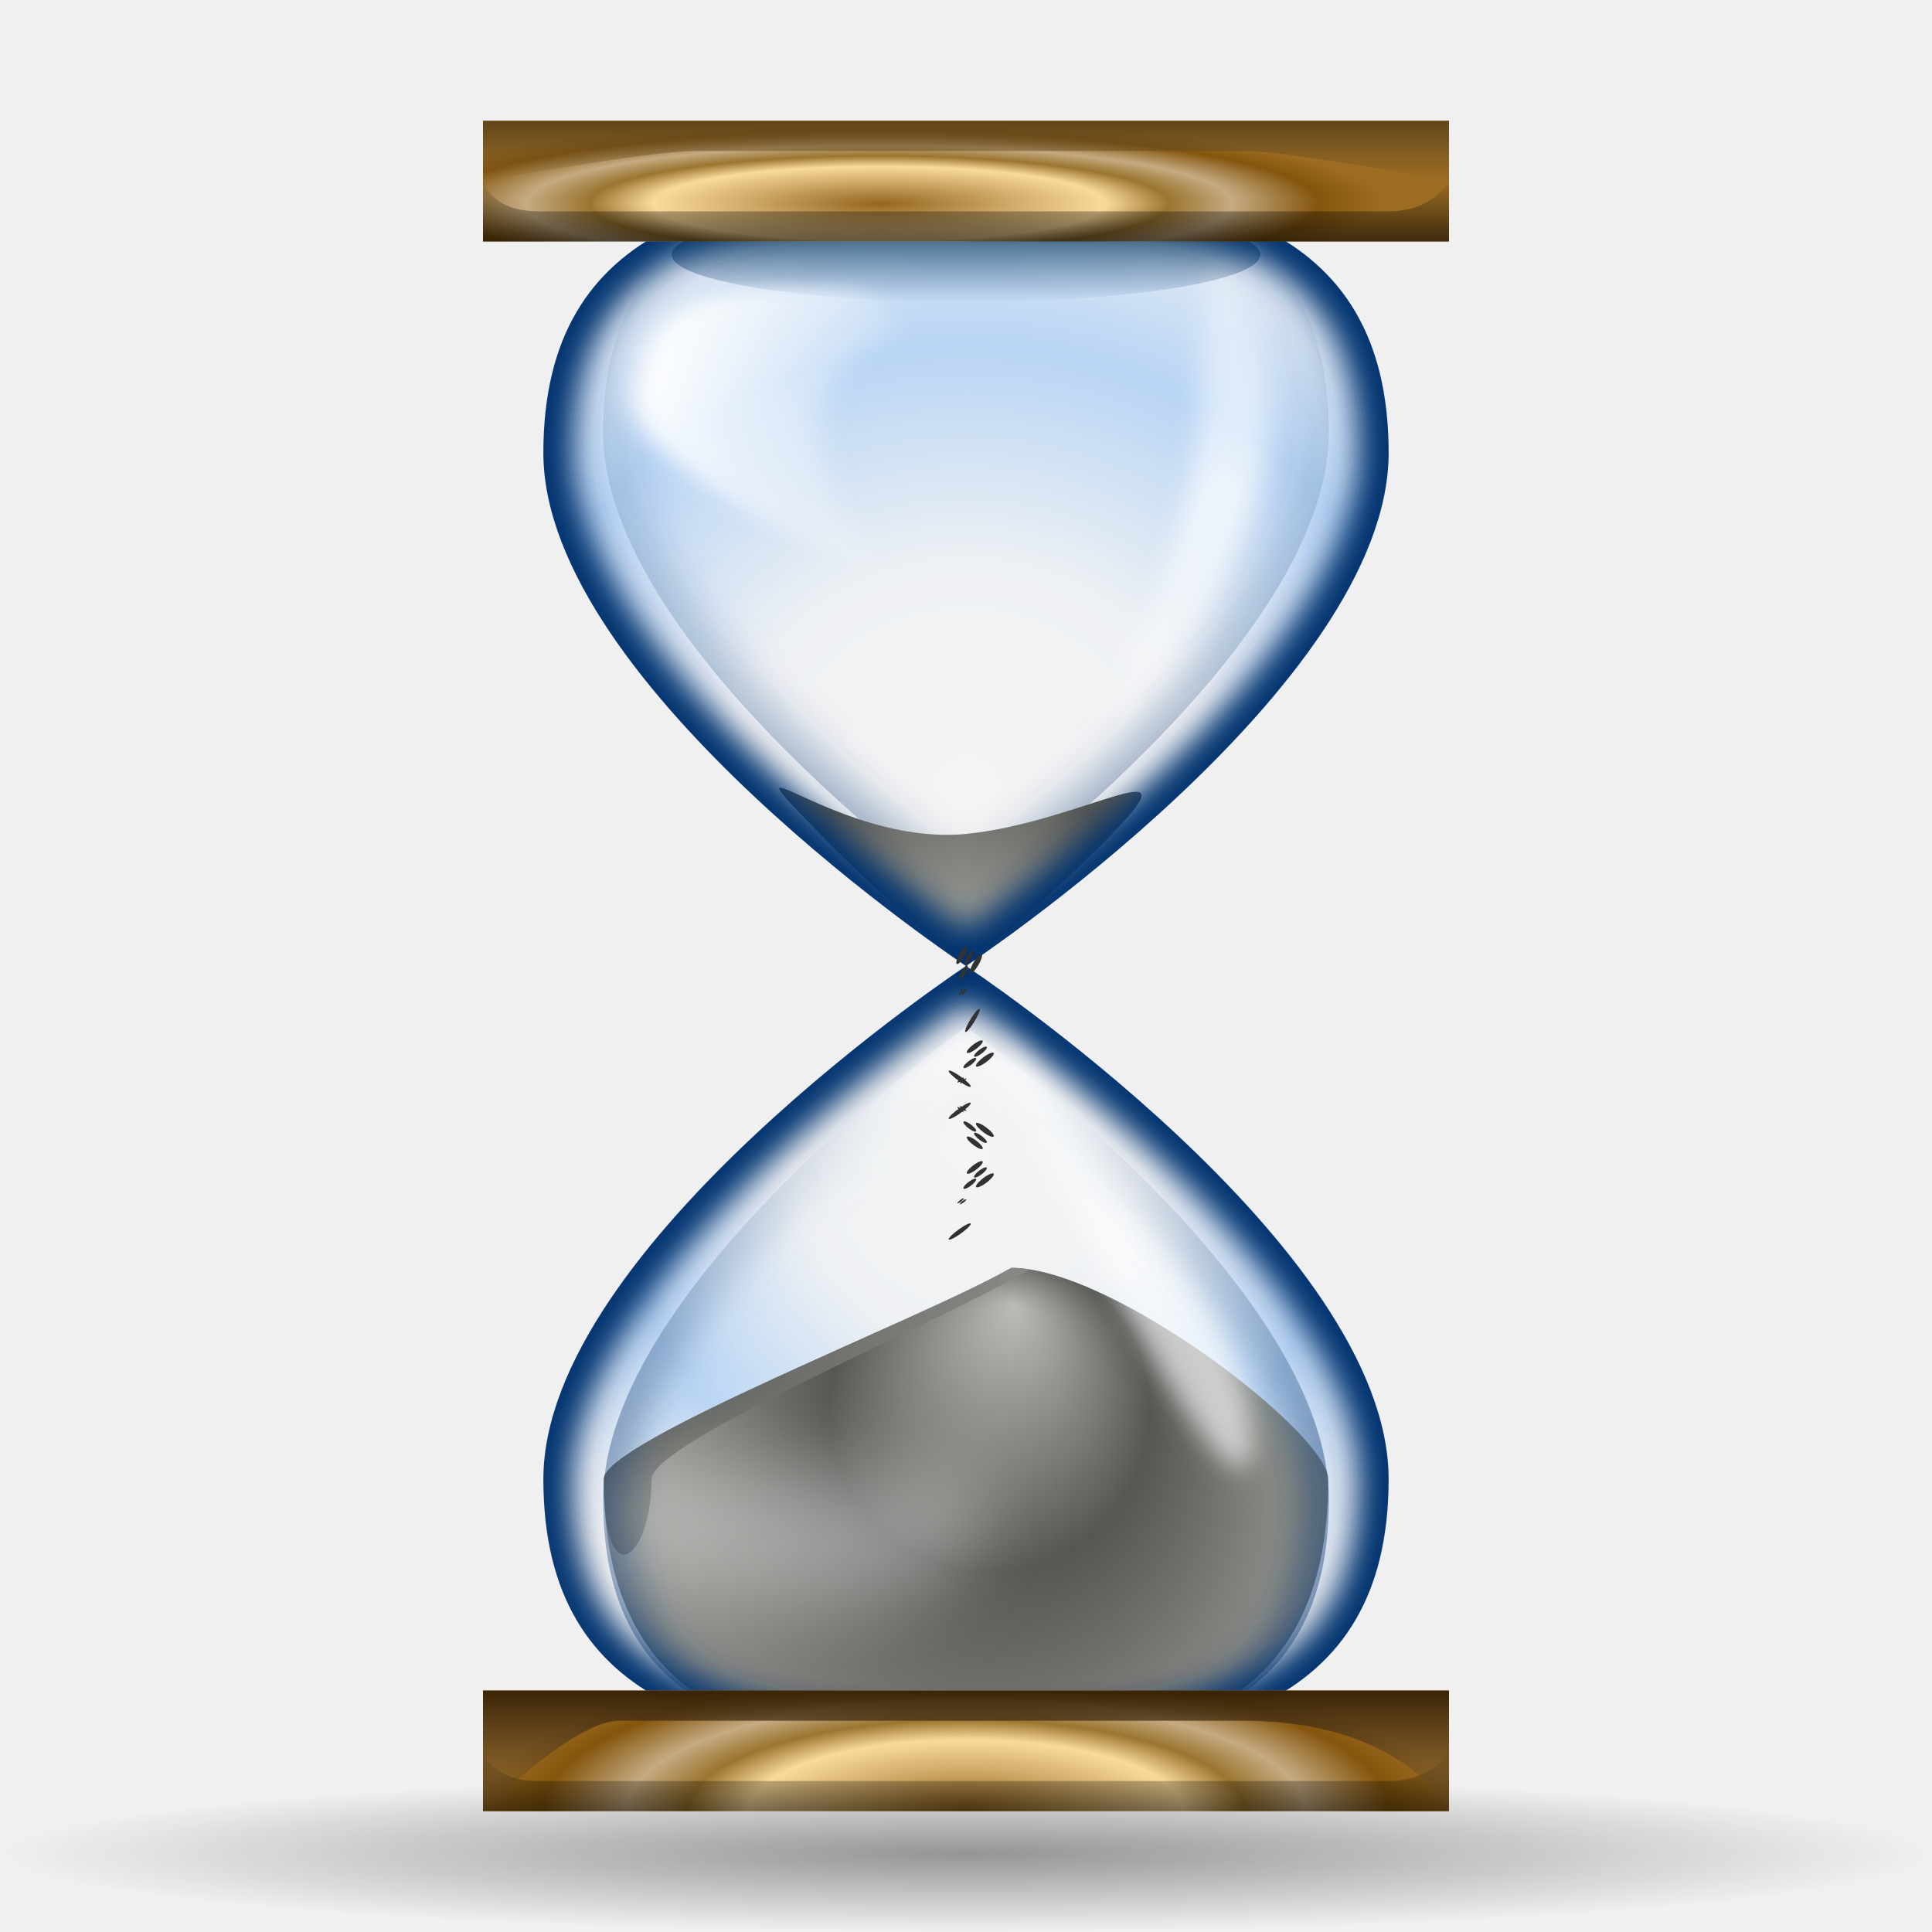
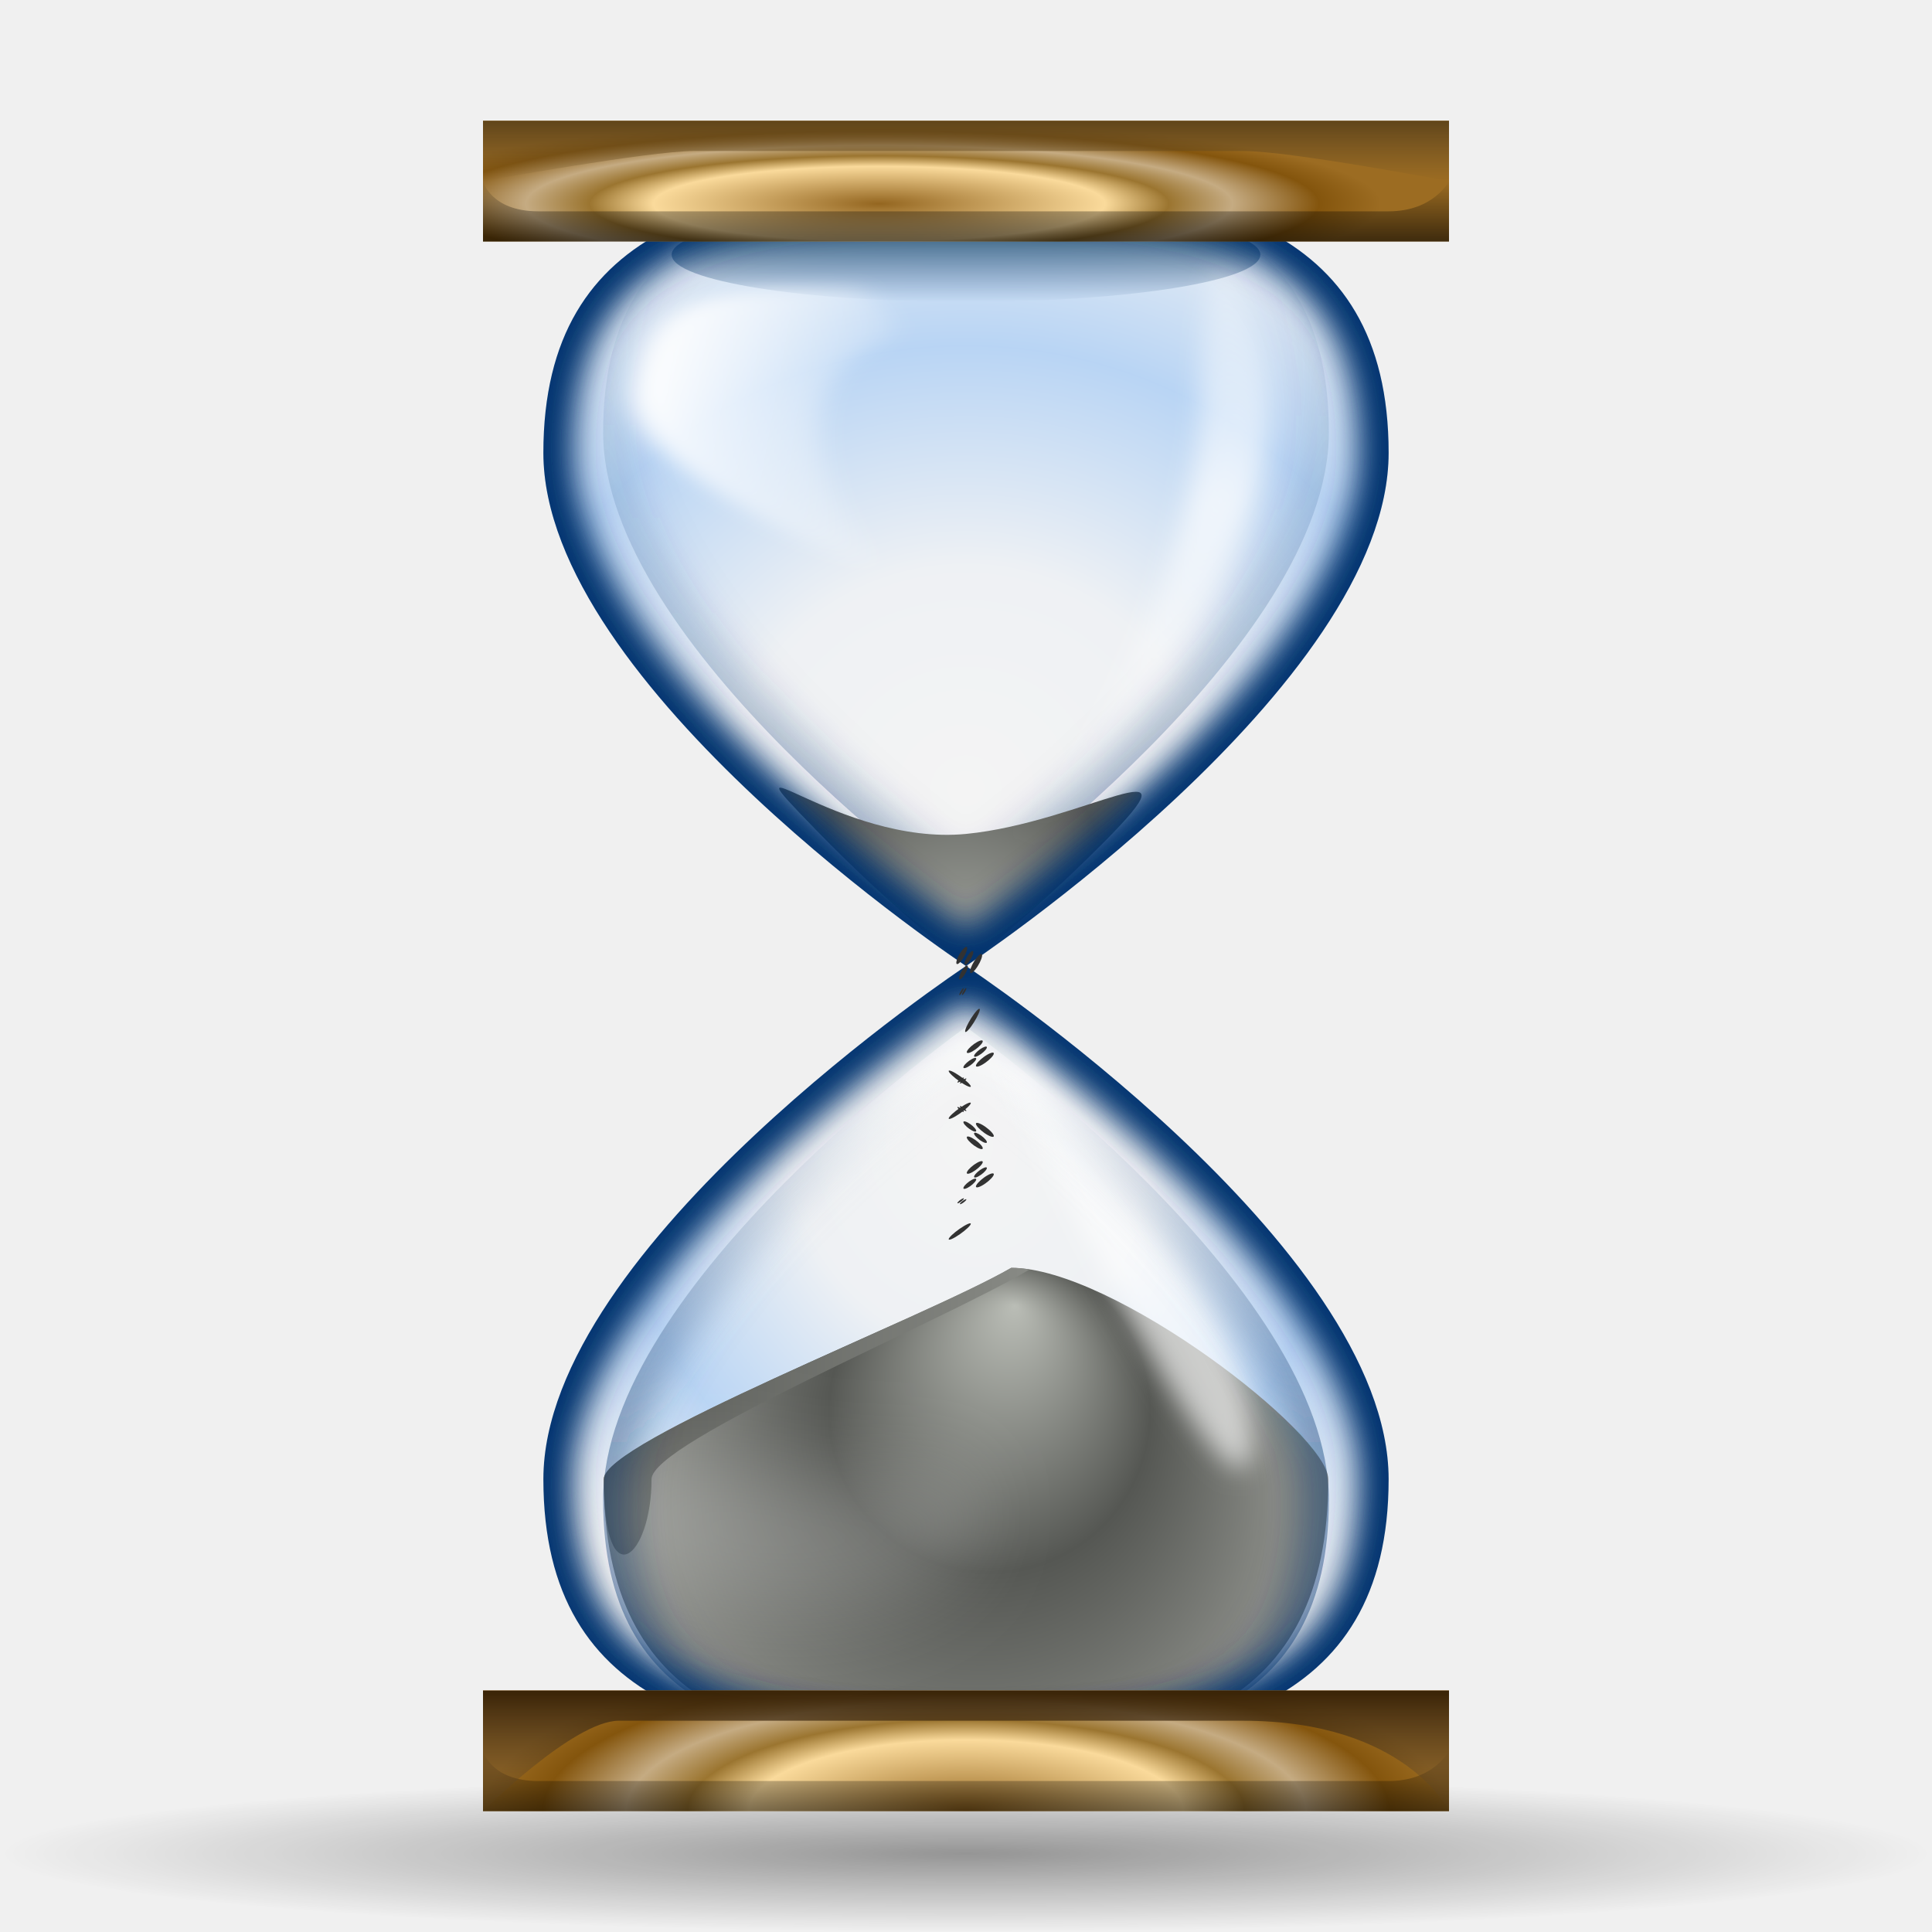
<svg xmlns="http://www.w3.org/2000/svg" xmlns:xlink="http://www.w3.org/1999/xlink" width="128" height="128" id="svg2313" version="1.0">
  <defs id="defs2315">
    <linearGradient id="linearGradient7177">
      <stop id="stop7179" offset="0" style="stop-color:#00316e;stop-opacity:1;" />
      <stop id="stop7181" offset="1" style="stop-color:#ffffff;stop-opacity:1;" />
    </linearGradient>
    <linearGradient id="linearGradient5231">
      <stop style="stop-color:#00316e;stop-opacity:1;" offset="0" id="stop5233" />
      <stop style="stop-color:#00316e;stop-opacity:0;" offset="1" id="stop5235" />
    </linearGradient>
    <linearGradient id="linearGradient3291">
      <stop style="stop-color:black;stop-opacity:1" offset="0" id="stop3293" />
      <stop style="stop-color:black;stop-opacity:0" offset="1" id="stop3295" />
    </linearGradient>
    <radialGradient xlink:href="#linearGradient3291" id="radialGradient3336" gradientUnits="userSpaceOnUse" gradientTransform="matrix(1,0,0,0.197802,0,92.82166)" cx="63.912" cy="115.709" fx="63.912" fy="115.709" r="63.912" />
    <linearGradient gradientTransform="matrix(-1,0,0,-1,157.6306,-36.92263)" y2="6" x2="32.001" y1="10" x1="32.001" gradientUnits="userSpaceOnUse" id="linearGradient26999">
      <stop id="stop27001" style="stop-color:#5d4b3b;stop-opacity:0;" offset="0" />
      <stop id="stop27003" style="stop-color:#392306;stop-opacity:1;" offset="1" />
    </linearGradient>
    <linearGradient id="linearGradient9361">
      <stop style="stop-color:#ffffff;stop-opacity:1;" offset="0" id="stop9363" />
      <stop id="stop9369" offset="0.5" style="stop-color:#ffffff;stop-opacity:0.498;" />
      <stop style="stop-color:#ffffff;stop-opacity:0;" offset="1" id="stop9365" />
    </linearGradient>
    <linearGradient id="XMLID_34_" gradientUnits="userSpaceOnUse" x1="45.139" y1="9.58" x2="45.139" y2="48" gradientTransform="translate(93.62963,-50.92263)">
      <stop offset="0" style="stop-color:#ffffff;stop-opacity:0;" id="stop154" />
      <stop offset="1" style="stop-color:#ffffff;stop-opacity:1;" id="stop156" />
    </linearGradient>
    <linearGradient id="XMLID_33_" gradientUnits="userSpaceOnUse" x1="42.334" y1="60" x2="42.334" y2="89.301" gradientTransform="translate(93.62963,-50.92263)">
      <stop offset="0" style="stop-color:#ffffff;stop-opacity:0;" id="stop147" />
      <stop id="stop24019" style="stop-color:#3a4e67;stop-opacity:0.498;" offset="0.5" />
      <stop offset="1" style="stop-color:#ffffff;stop-opacity:0;" id="stop149" />
    </linearGradient>
    <filter id="AI_Sfocatura_7">
      <feGaussianBlur stdDeviation="7" id="feGaussianBlur6" />
    </filter>
    <linearGradient id="XMLID_32_" gradientUnits="userSpaceOnUse" x1="32.001" y1="6" x2="32.001" y2="2" gradientTransform="translate(93.62963,-52.91873)">
      <stop offset="0" style="stop-color:#6c5025;stop-opacity:0;" id="stop134" />
      <stop offset="1" style="stop-color:#60451a;stop-opacity:1;" id="stop136" />
    </linearGradient>
    <linearGradient id="XMLID_31_" gradientUnits="userSpaceOnUse" x1="32.001" y1="114" x2="32.001" y2="106" gradientTransform="translate(93.62963,-52.91873)">
      <stop offset="0" style="stop-color:#FFFFFF" id="stop127" />
      <stop offset="1" style="stop-color:#75511A" id="stop129" />
    </linearGradient>
    <linearGradient id="XMLID_30_" gradientUnits="userSpaceOnUse" x1="32.001" y1="-93.999" x2="32.001" y2="-97.999" gradientTransform="matrix(-1,0,0,-1,157.6306,-36.92263)">
      <stop offset="0" style="stop-color:#FFFFFF" id="stop120" />
      <stop id="stop10350" style="stop-color:#ecf5ff;stop-opacity:1;" offset="0.337" />
      <stop id="stop10348" style="stop-color:#3795ff;stop-opacity:1;" offset="0.673" />
      <stop offset="1" style="stop-color:#ffffff;stop-opacity:1;" id="stop122" />
    </linearGradient>
    <linearGradient id="XMLID_29_" gradientUnits="userSpaceOnUse" x1="32.001" y1="10" x2="32.001" y2="6" gradientTransform="matrix(-1,0,0,-1,157.6306,-36.92263)">
      <stop offset="0" style="stop-color:#000000;stop-opacity:0;" id="stop113" />
      <stop offset="1" style="stop-color:#000000" id="stop115" />
    </linearGradient>
    <linearGradient id="XMLID_28_" gradientUnits="userSpaceOnUse" x1="4.882812e-04" y1="4" x2="64.001" y2="4" gradientTransform="translate(93.62963,-50.92263)">
      <stop offset="0" style="stop-color:#946620;stop-opacity:1;" id="stop102" />
      <stop offset="0.45" style="stop-color:#FADA9B" id="stop104" />
      <stop id="stop15238" style="stop-color:#9b7530;stop-opacity:1;" offset="0.577" />
      <stop offset="0.704" style="stop-color:#c5ab82;stop-opacity:1;" id="stop106" />
      <stop id="stop15240" style="stop-color:#84550d;stop-opacity:1;" offset="0.876" />
      <stop offset="1" style="stop-color:#9c6c22;stop-opacity:1;" id="stop108" />
    </linearGradient>
    <linearGradient id="XMLID_27_" gradientUnits="userSpaceOnUse" x1="32.501" y1="12.25" x2="32.501" y2="4.5">
      <stop offset="0" style="stop-color:#00316e;stop-opacity:0;" id="stop95" />
      <stop offset="1" style="stop-color:#003754;stop-opacity:1;" id="stop97" />
    </linearGradient>
    <linearGradient id="XMLID_26_" gradientUnits="userSpaceOnUse" x1="4.882812e-04" y1="108" x2="64.001" y2="108" gradientTransform="translate(93.62963,-50.92263)">
      <stop offset="0" style="stop-color:#75511A" id="stop84" />
      <stop offset="0.521" style="stop-color:#F5CF93" id="stop86" />
      <stop offset="0.704" style="stop-color:#B3925D" id="stop88" />
      <stop offset="1" style="stop-color:#75511A" id="stop90" />
    </linearGradient>
    <radialGradient id="XMLID_25_" cx="31.628" cy="50.093" r="9.462" fx="31.924" fy="59.55" gradientUnits="userSpaceOnUse" gradientTransform="translate(93.62963,-50.92263)">
      <stop offset="0" style="stop-color:#BABDB6" id="stop77" />
      <stop offset="1" style="stop-color:#555753" id="stop79" />
    </radialGradient>
    <linearGradient id="XMLID_24_" gradientUnits="userSpaceOnUse" x1="32.5" y1="99.75" x2="32.5" y2="107.5">
      <stop offset="0" style="stop-color:#FFFFFF" id="stop70" />
      <stop offset="1" style="stop-color:#00316E" id="stop72" />
    </linearGradient>
    <linearGradient id="XMLID_22_" gradientUnits="userSpaceOnUse" x1="4" y1="30" x2="60.001" y2="30" gradientTransform="translate(93.62963,-50.92263)">
      <stop offset="0" style="stop-color:#2C72C7" id="stop36" />
      <stop id="stop3498" style="stop-color:#ffffff;stop-opacity:1;" offset="0.25" />
      <stop offset="0.5" style="stop-color:#FFFFFF" id="stop38" />
      <stop id="stop3500" style="stop-color:#ffffff;stop-opacity:1;" offset="0.75" />
      <stop offset="1" style="stop-color:#2C72C7" id="stop40" />
    </linearGradient>
    <linearGradient id="XMLID_21_" gradientUnits="userSpaceOnUse" x1="8.001" y1="85.496" x2="36.209" y2="85.496" gradientTransform="translate(93.62963,-50.92263)">
      <stop offset="0" style="stop-color:#555753" id="stop29" />
      <stop offset="1" style="stop-color:#888A85" id="stop31" />
    </linearGradient>
    <radialGradient id="XMLID_20_" cx="32.001" cy="92" r="20.396" fx="35.251" fy="78.5" gradientUnits="userSpaceOnUse" gradientTransform="translate(93.62963,-50.92263)">
      <stop offset="0" style="stop-color:#BABDB6" id="stop20" />
      <stop offset="0.521" style="stop-color:#555753" id="stop22" />
      <stop offset="1" style="stop-color:#888A85" id="stop24" />
    </radialGradient>
    <linearGradient id="XMLID_19_" gradientUnits="userSpaceOnUse" x1="4" y1="82" x2="60.001" y2="82" gradientTransform="translate(93.62963,-50.92263)">
      <stop offset="0" style="stop-color:#2C72C7" id="stop9" />
      <stop offset="0.5" style="stop-color:#FFFFFF" id="stop11" />
      <stop offset="1" style="stop-color:#2C72C7" id="stop13" />
    </linearGradient>
    <linearGradient xlink:href="#XMLID_34_" id="linearGradient2448" gradientUnits="userSpaceOnUse" gradientTransform="matrix(0.8498948,0,0,1,37.30382,8)" x1="54.943" y1="48" x2="54.943" y2="25.22" spreadMethod="reflect" />
    <linearGradient xlink:href="#XMLID_32_" id="linearGradient2457" gradientUnits="userSpaceOnUse" gradientTransform="translate(32,6.003899)" x1="32.001" y1="6" x2="32.001" y2="2" />
    <linearGradient xlink:href="#linearGradient26999" id="linearGradient2460" gradientUnits="userSpaceOnUse" gradientTransform="matrix(1,0,0,0.9995005,32,6.05684)" x1="32" y1="114" x2="32" y2="106" />
    <linearGradient xlink:href="#XMLID_29_" id="linearGradient2463" gradientUnits="userSpaceOnUse" gradientTransform="matrix(-1,0,0,-0.9995005,96.001,22.04495)" x1="32.001" y1="-93.999" x2="32.001" y2="-97.999" />
    <linearGradient xlink:href="#XMLID_29_" id="linearGradient2466" gradientUnits="userSpaceOnUse" gradientTransform="matrix(-1,0,0,-1,96.001,22)" x1="32.001" y1="10" x2="32.001" y2="6" />
    <radialGradient xlink:href="#XMLID_25_" id="radialGradient2476" gradientUnits="userSpaceOnUse" gradientTransform="translate(32,8)" cx="31.628" cy="50.093" fx="31.924" fy="59.55" r="9.462" />
    <linearGradient xlink:href="#XMLID_21_" id="linearGradient2484" gradientUnits="userSpaceOnUse" gradientTransform="matrix(0.9999821,0,0,1,32.00007,8)" x1="8.001" y1="85.496" x2="36.209" y2="85.496" />
    <radialGradient xlink:href="#XMLID_20_" id="radialGradient2487" gradientUnits="userSpaceOnUse" gradientTransform="translate(32,7.996)" cx="32.001" cy="92" fx="35.251" fy="78.5" r="20.396" />
    <linearGradient xlink:href="#XMLID_27_" id="linearGradient2493" gradientUnits="userSpaceOnUse" x1="32.501" y1="12.25" x2="32.501" y2="4.5" />
    <linearGradient xlink:href="#XMLID_29_" id="linearGradient2495" gradientUnits="userSpaceOnUse" x1="32.5" y1="99.75" x2="32.5" y2="107.5" />
    <clipPath clipPathUnits="userSpaceOnUse" id="clipPath3494">
      <path style="fill:#000000;fill-opacity:1;stroke:none;stroke-width:2;stroke-miterlimit:4;stroke-dasharray:none;stroke-opacity:1" id="path3496" d="M 88,30.001 C 88,14.536 77.255,12 64,12 C 50.745,12 40,14.536 40,30.001 C 40,45.465 64,64 64,64 C 64,64 88,45.465 88,30.001 z " />
    </clipPath>
    <clipPath clipPathUnits="userSpaceOnUse" id="clipPath5468">
      <path d="M 92,30.001 C 92,14.536 79.464,12 64,12 C 48.536,12 36,14.536 36,30.001 C 36,45.465 64,64 64,64 C 64,64 92,45.465 92,30.001 z " id="path5470" style="opacity:1;fill:#000000;fill-opacity:1;stroke:none;stroke-width:2;stroke-miterlimit:4;stroke-dasharray:none;stroke-opacity:1" />
    </clipPath>
    <filter id="filter8380">
      <feGaussianBlur stdDeviation="0.7" id="feGaussianBlur8382" />
    </filter>
    <linearGradient xlink:href="#linearGradient9361" id="linearGradient9367" x1="11" y1="24.001" x2="25" y2="24.001" gradientUnits="userSpaceOnUse" />
    <radialGradient xlink:href="#XMLID_30_" id="radialGradient10346" cx="64" cy="53.346" fx="64" fy="53.346" r="28" gradientTransform="matrix(0,-1.557397,1.651882,0,-24.12156,151.9234)" gradientUnits="userSpaceOnUse" />
    <filter id="filter10374">
      <feGaussianBlur stdDeviation="1.5" id="feGaussianBlur10376" />
    </filter>
    <radialGradient xlink:href="#XMLID_30_" id="radialGradient11352" gradientUnits="userSpaceOnUse" gradientTransform="matrix(0.393884,1.395812,1.202332,-0.3392857,-25.34833,4.517612)" cx="64" cy="53.346" fx="64" fy="53.346" r="28" />
    <radialGradient xlink:href="#XMLID_28_" id="radialGradient13298" cx="58.25" cy="24" fx="58.25" fy="24" r="32" gradientTransform="matrix(1.03913,0,0,0.1720525,-2.279313,9.370741)" gradientUnits="userSpaceOnUse" />
    <radialGradient xlink:href="#XMLID_28_" id="radialGradient19121" cx="64" cy="148.014" fx="64" fy="148.014" r="32" gradientTransform="matrix(1,0,0,0.3280626,0,71.44015)" gradientUnits="userSpaceOnUse" />
    <filter x="-0.173" width="1.346" y="-0.559" height="2.118" id="filter22074">
      <feGaussianBlur stdDeviation="2.882" id="feGaussianBlur22076" />
    </filter>
    <linearGradient xlink:href="#linearGradient9361" id="linearGradient22079" gradientUnits="userSpaceOnUse" x1="11" y1="24.001" x2="25" y2="24.001" />
    <filter id="filter6189">
      <feGaussianBlur stdDeviation="0.826" id="feGaussianBlur6191" />
    </filter>
    <filter id="filter8155">
      <feGaussianBlur stdDeviation="0.816" id="feGaussianBlur8157" />
    </filter>
    <filter id="filter3285">
      <feGaussianBlur stdDeviation="0.999" id="feGaussianBlur3287" />
    </filter>
    <filter id="filter4258">
      <feGaussianBlur stdDeviation="0.999" id="feGaussianBlur4260" />
    </filter>
    <linearGradient xlink:href="#linearGradient7177" id="linearGradient5237" x1="66.126" y1="33.455" x2="66.126" y2="60.971" gradientUnits="userSpaceOnUse" />
    <linearGradient xlink:href="#linearGradient5231" id="linearGradient8158" x1="64" y1="66.571" x2="63.236" y2="11.994" gradientUnits="userSpaceOnUse" />
    <linearGradient xlink:href="#XMLID_34_" id="linearGradient3297" gradientUnits="userSpaceOnUse" x1="32.501" y1="12.25" x2="32.501" y2="7.139" />
  </defs>
  <g id="layer1">
    <path style="opacity:0.381;fill:url(#radialGradient3336);fill-opacity:1;fill-rule:nonzero;stroke:none;stroke-width:0;stroke-linecap:round;stroke-linejoin:round;stroke-miterlimit:4;stroke-dasharray:none;stroke-dashoffset:4;stroke-opacity:1" id="path1563" d="M 127.824 115.709 A 63.912 12.642 0 1 1  0,115.709 A 63.912 12.642 0 1 1  127.824 115.709 z" transform="matrix(1.001374,0,0,0.410379,-2.3931686e-5,75.32738)" />
    <path style="opacity:0.3;fill:url(#radialGradient11352);fill-opacity:1" id="path11350" d="M 92,97.999 C 92,113.464 79.464,116 64,116 C 48.536,116 36,113.464 36,97.999 C 36,82.535 64,64 64,64 C 64,64 92,82.535 92,97.999 z " />
    <path d="M 92,30.001 C 92,14.536 79.464,12 64,12 C 48.536,12 36,14.536 36,30.001 C 36,45.465 64,64 64,64 C 64,64 92,45.465 92,30.001 z " id="path42" style="opacity:0.3;fill:url(#radialGradient10346);fill-opacity:1" />
    <path d="M 40,97.995 C 40,113.46 50.746,115.996 64.001,115.996 C 77.256,115.996 88.001,113.46 88.001,97.995 C 88,94.996 73.75,83.996 67,83.996 C 61.114,87.371 40,95.496 40,97.995 z " id="path26" style="fill:url(#radialGradient2487)" />
    <path d="M 43.167,97.999 C 43.167,95.525 62.486,87.54 68.208,84.105 C 67.785,84.039 67.378,84 66.999,84 C 61.114,87.375 40,95.5 40,97.999 C 40,106 43.167,103.167 43.167,97.999 z " id="path33" style="fill:url(#linearGradient2484)" />
    <path d="M 88,30.001 C 88,14.536 77.255,12 64,12 C 50.745,12 40,14.536 40,30.001 C 40,45.465 64,64 64,64 C 64,64 88,45.465 88,30.001 z " id="path67" style="opacity:0.6;fill:none;stroke:url(#linearGradient8158);stroke-width:2;stroke-miterlimit:4;stroke-dasharray:none;stroke-opacity:1;filter:url(#filter10374)" clip-path="url(#clipPath3494)" transform="matrix(1.001704,0,0,0.921568,-0.1090754,0.9804175)" />
    <ellipse cx="32.5" cy="103.625" rx="18.5" ry="3.875" id="ellipse74" style="fill:url(#linearGradient2495);fill-opacity:1;opacity:0.8" transform="matrix(1,0,0,1.483355,32,-43.96464)" />
    <path d="M 73.095,55.842 C 79.887,49.021 71.75,54.5 64,55.25 C 55.536,56.069 47.443,48.177 54.039,54.962 C 59.288,60.361 64,64 64,64 C 64,64 68.206,60.752 73.095,55.842 z " id="path81" style="fill:url(#radialGradient2476)" />
    <path clip-path="url(#clipPath5468)" d="M 92,30.001 C 92,14.536 79.464,12 64,12 C 48.536,12 36,14.536 36,30.001 C 36,45.465 64,64 64,64 C 64,64 92,45.465 92,30.001 z " id="path12325" style="opacity:1;fill:none;stroke:#00316e;stroke-width:4;stroke-miterlimit:4;stroke-dasharray:none;stroke-opacity:1;filter:url(#filter4258);fill-rule:evenodd" transform="matrix(1,0,0,-1,0,128)" />
    <ellipse cx="32.5" cy="8.375" rx="18" ry="3.875" id="ellipse99" style="fill:url(#linearGradient2493)" transform="matrix(1.083333,0,0,0.8064516,28.79167,10.12097)" />
    <path d="M 65.666,68 C 65.666,68 82.999,85.999 82.999,95.333 C 82.999,104.667 69.666,78.334 65.666,68 z " id="path151" style="fill:#ffffff;opacity:0.633;fill-opacity:1;filter:url(#filter8155)" />
    <path d="M 67.334,56 C 67.334,56 87.448,38 83.482,23.333 C 79.516,8.666 79.516,26.666 79.516,26.666 C 79.516,26.666 79.799,40 67.334,56 z " id="path158" style="fill:url(#linearGradient2448);fill-opacity:1.0;opacity:0.7;filter:url(#filter6189)" />
    <path style="opacity:1;fill:none;stroke:#00316e;stroke-width:4;stroke-miterlimit:4;stroke-dasharray:none;stroke-opacity:1;filter:url(#filter3285);fill-rule:evenodd" id="path4475" d="M 92,30.001 C 92,14.536 79.464,12 64,12 C 48.536,12 36,14.536 36,30.001 C 36,45.465 64,64 64,64 C 64,64 92,45.465 92,30.001 z " clip-path="url(#clipPath5468)" />
    <rect x="32" width="64" height="8" id="rect110" style="fill:url(#radialGradient13298);fill-opacity:1.0" y="8" />
    <path style="opacity:0.6;fill:url(#linearGradient2466)" d="M 96,12 C 96,12 95,14 92,14 C 89,14 38.833,14 35.667,14 C 32.501,14 32,12 32,12 L 32,16 L 96,16 L 96,12 z " id="path117" />
    <path d="M 32,12.004 C 32,12.004 43,10.004 46,10.004 C 49,10.004 79.167,10.004 82.333,10.004 C 85.5,10.004 96,12.004 96,12.004 L 96,8.004 L 32,8.004 L 32,12.004 z " id="path138" style="fill:url(#linearGradient2457)" />
    <path clip-path="url(#clipPath3494)" style="opacity:0.8;fill:none;stroke:url(#linearGradient5237);stroke-width:2;stroke-miterlimit:4;stroke-dasharray:none;stroke-opacity:1;filter:url(#filter10374)" id="path12327" d="M 88,30.001 C 88,14.536 77.255,12 64,12 C 50.745,12 40,14.536 40,30.001 C 40,45.465 64,64 64,64 C 64,64 88,45.465 88,30.001 z " transform="matrix(1.001704,0,0,-0.921568,-0.1090754,127.0196)" />
    <rect x="32" y="112" width="64" height="7.996" id="rect92" style="fill:url(#radialGradient19121);fill-opacity:1.0" />
    <path d="M 96,115.998 C 96,115.998 95,117.997 92,117.997 C 89,117.997 38.833,117.997 35.667,117.997 C 32.501,117.997 32,115.998 32,115.998 L 32,119.996 L 96,119.996 L 96,115.998 z " id="path124" style="opacity:0.5;fill:url(#linearGradient2463)" />
    <path d="M 32,120 C 32,120 38,114.003 41,114.003 C 44,114.003 71.5,114.003 82.333,114.003 C 93.166,114.003 96,120 96,120 L 96,112.004 L 32,112.004 L 32,120 z " id="path131" style="opacity:1;fill:url(#linearGradient2460);fill-opacity:1.0" />
-     <path d="M 39.667,100.001 C 39.667,103.683 47.129,106.667 56.334,106.667 C 65.538,106.667 73,103.683 73,100.001 C 73,96.318 65.5,98.422 56.204,97.025 C 46.907,95.629 39.667,96.318 39.667,100.001 z " id="path144" style="fill:#ffffff;fill-opacity:1;filter:url(#filter22074);opacity:0.4" transform="matrix(0.7750005,0,0,1,8.925041,0)" />
+     <path d="M 39.667,100.001 C 39.667,103.683 47.129,106.667 56.334,106.667 C 65.538,106.667 73,103.683 73,100.001 C 73,96.318 65.5,98.422 56.204,97.025 C 46.907,95.629 39.667,96.318 39.667,100.001 z " id="path144" style="fill:#ffffff;fill-opacity:1;filter:url(#filter22074);opacity:0.2" transform="matrix(0.7750005,0,0,1,8.925041,0)" />
    <g id="g25004" transform="matrix(0.5493589,-0.3696488,0.139565,0.2074165,-3.497779,96.29197)" style="fill:#323232">
      <path transform="matrix(-0.3772757,0.5409319,-0.8645903,-0.2074596,163.5352,61.86907)" d="M 23.5 54.5 A 1.25 1 0 1 1  21,54.5 A 1.25 1 0 1 1  23.5 54.5 z" id="path24021" style="opacity:1;fill:#323232;fill-opacity:1;fill-rule:evenodd;stroke:none;stroke-width:2;stroke-linecap:round;stroke-linejoin:round;stroke-miterlimit:4;stroke-dasharray:none;stroke-opacity:1" />
      <path style="opacity:1;fill:#323232;fill-opacity:1;fill-rule:evenodd;stroke:none;stroke-width:2;stroke-linecap:round;stroke-linejoin:round;stroke-miterlimit:4;stroke-dasharray:none;stroke-opacity:1" id="path24992" d="M 23.5 54.5 A 1.25 1 0 1 1  21,54.5 A 1.25 1 0 1 1  23.5 54.5 z" transform="matrix(-0.3027291,0.4536475,-0.6937543,-0.1739842,152.7606,63.92728)" />
      <path transform="matrix(-0.3027291,0.4536475,-0.6937543,-0.1739842,151.2427,64.84047)" d="M 23.5 54.5 A 1.25 1 0 1 1  21,54.5 A 1.25 1 0 1 1  23.5 54.5 z" id="path24994" style="opacity:1;fill:#323232;fill-opacity:1;fill-rule:evenodd;stroke:none;stroke-width:2;stroke-linecap:round;stroke-linejoin:round;stroke-miterlimit:4;stroke-dasharray:none;stroke-opacity:1" />
      <path style="opacity:1;fill:#323232;fill-opacity:1;fill-rule:evenodd;stroke:none;stroke-width:2;stroke-linecap:round;stroke-linejoin:round;stroke-miterlimit:4;stroke-dasharray:none;stroke-opacity:1" id="path24996" d="M 23.5 54.5 A 1.25 1 0 1 1  21,54.5 A 1.25 1 0 1 1  23.5 54.5 z" transform="matrix(-0.4220038,0.5758456,-0.9670921,-0.2208498,170.2336,66.15969)" />
      <path style="opacity:1;fill:#323232;fill-opacity:1;fill-rule:evenodd;stroke:none;stroke-width:2;stroke-linecap:round;stroke-linejoin:round;stroke-miterlimit:4;stroke-dasharray:none;stroke-opacity:1" id="path24998" d="M 23.5 54.5 A 1.25 1 0 1 1  21,54.5 A 1.25 1 0 1 1  23.5 54.5 z" transform="matrix(-0.1536358,0.1830663,-0.3520821,-7.0210075e-2,127.5916,67.59094)" />
      <path transform="matrix(-0.1536358,0.1830663,-0.3520821,-7.0210075e-2,127.7473,68.16169)" d="M 23.5 54.5 A 1.25 1 0 1 1  21,54.5 A 1.25 1 0 1 1  23.5 54.5 z" id="path25000" style="opacity:1;fill:#323232;fill-opacity:1;fill-rule:evenodd;stroke:none;stroke-width:2;stroke-linecap:round;stroke-linejoin:round;stroke-miterlimit:4;stroke-dasharray:none;stroke-opacity:1" />
      <path style="opacity:1;fill:#323232;fill-opacity:1;fill-rule:evenodd;stroke:none;stroke-width:2;stroke-linecap:round;stroke-linejoin:round;stroke-miterlimit:4;stroke-dasharray:none;stroke-opacity:1" id="path25002" d="M 23.5 54.5 A 1.25 1 0 1 1  21,54.5 A 1.25 1 0 1 1  23.5 54.5 z" transform="matrix(-0.5196344,0.4704015,-1.190828,-0.1804096,179.6576,73.82862)" />
    </g>
    <g style="fill:#323232" transform="matrix(0.3656143,-0.5520522,0.2084334,0.1380417,11.17805,114.2938)" id="g25013">
      <path style="opacity:1;fill:#323232;fill-opacity:1;fill-rule:evenodd;stroke:none;stroke-width:2;stroke-linecap:round;stroke-linejoin:round;stroke-miterlimit:4;stroke-dasharray:none;stroke-opacity:1" id="path25015" d="M 23.5 54.5 A 1.25 1 0 1 1  21,54.5 A 1.25 1 0 1 1  23.5 54.5 z" transform="matrix(-0.3772757,0.5409319,-0.8645903,-0.2074596,163.5352,61.86907)" />
      <path transform="matrix(-0.3027291,0.4536475,-0.6937543,-0.1739842,152.7606,63.92728)" d="M 23.5 54.5 A 1.25 1 0 1 1  21,54.5 A 1.25 1 0 1 1  23.5 54.5 z" id="path25017" style="opacity:1;fill:#323232;fill-opacity:1;fill-rule:evenodd;stroke:none;stroke-width:2;stroke-linecap:round;stroke-linejoin:round;stroke-miterlimit:4;stroke-dasharray:none;stroke-opacity:1" />
      <path style="opacity:1;fill:#323232;fill-opacity:1;fill-rule:evenodd;stroke:none;stroke-width:2;stroke-linecap:round;stroke-linejoin:round;stroke-miterlimit:4;stroke-dasharray:none;stroke-opacity:1" id="path25019" d="M 23.5 54.5 A 1.25 1 0 1 1  21,54.5 A 1.25 1 0 1 1  23.5 54.5 z" transform="matrix(-0.3027291,0.4536475,-0.6937543,-0.1739842,151.2427,64.84047)" />
      <path transform="matrix(-0.4220038,0.5758456,-0.9670921,-0.2208498,170.2336,66.15969)" d="M 23.5 54.5 A 1.25 1 0 1 1  21,54.5 A 1.25 1 0 1 1  23.5 54.5 z" id="path25021" style="opacity:1;fill:#323232;fill-opacity:1;fill-rule:evenodd;stroke:none;stroke-width:2;stroke-linecap:round;stroke-linejoin:round;stroke-miterlimit:4;stroke-dasharray:none;stroke-opacity:1" />
      <path transform="matrix(-0.1536358,0.1830663,-0.3520821,-7.0210075e-2,127.5916,67.59094)" d="M 23.5 54.5 A 1.25 1 0 1 1  21,54.5 A 1.25 1 0 1 1  23.5 54.5 z" id="path25023" style="opacity:1;fill:#323232;fill-opacity:1;fill-rule:evenodd;stroke:none;stroke-width:2;stroke-linecap:round;stroke-linejoin:round;stroke-miterlimit:4;stroke-dasharray:none;stroke-opacity:1" />
      <path style="opacity:1;fill:#323232;fill-opacity:1;fill-rule:evenodd;stroke:none;stroke-width:2;stroke-linecap:round;stroke-linejoin:round;stroke-miterlimit:4;stroke-dasharray:none;stroke-opacity:1" id="path25025" d="M 23.5 54.5 A 1.25 1 0 1 1  21,54.5 A 1.25 1 0 1 1  23.5 54.5 z" transform="matrix(-0.1536358,0.1830663,-0.3520821,-7.0210075e-2,127.7473,68.16169)" />
      <path transform="matrix(-0.5196344,0.4704015,-1.190828,-0.1804096,179.6576,73.82862)" d="M 23.5 54.5 A 1.25 1 0 1 1  21,54.5 A 1.25 1 0 1 1  23.5 54.5 z" id="path25027" style="opacity:1;fill:#323232;fill-opacity:1;fill-rule:evenodd;stroke:none;stroke-width:2;stroke-linecap:round;stroke-linejoin:round;stroke-miterlimit:4;stroke-dasharray:none;stroke-opacity:1" />
    </g>
    <g style="fill:#323232" transform="matrix(0.5493589,0.3696488,0.139565,-0.2074165,-3.497779,48.76756)" id="g25029">
      <path style="opacity:1;fill:#323232;fill-opacity:1;fill-rule:evenodd;stroke:none;stroke-width:2;stroke-linecap:round;stroke-linejoin:round;stroke-miterlimit:4;stroke-dasharray:none;stroke-opacity:1" id="path25031" d="M 23.5 54.5 A 1.25 1 0 1 1  21,54.5 A 1.25 1 0 1 1  23.5 54.5 z" transform="matrix(-0.3772757,0.5409319,-0.8645903,-0.2074596,163.5352,61.86907)" />
      <path transform="matrix(-0.3027291,0.4536475,-0.6937543,-0.1739842,152.7606,63.92728)" d="M 23.5 54.5 A 1.25 1 0 1 1  21,54.5 A 1.25 1 0 1 1  23.5 54.5 z" id="path25033" style="opacity:1;fill:#323232;fill-opacity:1;fill-rule:evenodd;stroke:none;stroke-width:2;stroke-linecap:round;stroke-linejoin:round;stroke-miterlimit:4;stroke-dasharray:none;stroke-opacity:1" />
      <path style="opacity:1;fill:#323232;fill-opacity:1;fill-rule:evenodd;stroke:none;stroke-width:2;stroke-linecap:round;stroke-linejoin:round;stroke-miterlimit:4;stroke-dasharray:none;stroke-opacity:1" id="path25035" d="M 23.5 54.5 A 1.25 1 0 1 1  21,54.5 A 1.25 1 0 1 1  23.5 54.5 z" transform="matrix(-0.3027291,0.4536475,-0.6937543,-0.1739842,151.2427,64.84047)" />
      <path transform="matrix(-0.4220038,0.5758456,-0.9670921,-0.2208498,170.2336,66.15969)" d="M 23.5 54.5 A 1.25 1 0 1 1  21,54.5 A 1.25 1 0 1 1  23.5 54.5 z" id="path25037" style="opacity:1;fill:#323232;fill-opacity:1;fill-rule:evenodd;stroke:none;stroke-width:2;stroke-linecap:round;stroke-linejoin:round;stroke-miterlimit:4;stroke-dasharray:none;stroke-opacity:1" />
      <path transform="matrix(-0.1536358,0.1830663,-0.3520821,-7.0210075e-2,127.5916,67.59094)" d="M 23.5 54.5 A 1.25 1 0 1 1  21,54.5 A 1.25 1 0 1 1  23.5 54.5 z" id="path25039" style="opacity:1;fill:#323232;fill-opacity:1;fill-rule:evenodd;stroke:none;stroke-width:2;stroke-linecap:round;stroke-linejoin:round;stroke-miterlimit:4;stroke-dasharray:none;stroke-opacity:1" />
      <path style="opacity:1;fill:#323232;fill-opacity:1;fill-rule:evenodd;stroke:none;stroke-width:2;stroke-linecap:round;stroke-linejoin:round;stroke-miterlimit:4;stroke-dasharray:none;stroke-opacity:1" id="path25041" d="M 23.5 54.5 A 1.25 1 0 1 1  21,54.5 A 1.25 1 0 1 1  23.5 54.5 z" transform="matrix(-0.1536358,0.1830663,-0.3520821,-7.0210075e-2,127.7473,68.16169)" />
      <path transform="matrix(-0.5196344,0.4704015,-1.190828,-0.1804096,179.6576,73.82862)" d="M 23.5 54.5 A 1.25 1 0 1 1  21,54.5 A 1.25 1 0 1 1  23.5 54.5 z" id="path25043" style="opacity:1;fill:#323232;fill-opacity:1;fill-rule:evenodd;stroke:none;stroke-width:2;stroke-linecap:round;stroke-linejoin:round;stroke-miterlimit:4;stroke-dasharray:none;stroke-opacity:1" />
    </g>
    <g id="g25045" transform="matrix(0.5493589,-0.3696488,0.139565,0.2074165,-3.497779,104.292)" style="fill:#323232">
      <path transform="matrix(-0.3772757,0.5409319,-0.8645903,-0.2074596,163.5352,61.86907)" d="M 23.5 54.5 A 1.25 1 0 1 1  21,54.5 A 1.25 1 0 1 1  23.5 54.5 z" id="path25047" style="opacity:1;fill:#323232;fill-opacity:1;fill-rule:evenodd;stroke:none;stroke-width:2;stroke-linecap:round;stroke-linejoin:round;stroke-miterlimit:4;stroke-dasharray:none;stroke-opacity:1" />
      <path style="opacity:1;fill:#323232;fill-opacity:1;fill-rule:evenodd;stroke:none;stroke-width:2;stroke-linecap:round;stroke-linejoin:round;stroke-miterlimit:4;stroke-dasharray:none;stroke-opacity:1" id="path25049" d="M 23.5 54.5 A 1.25 1 0 1 1  21,54.5 A 1.25 1 0 1 1  23.5 54.5 z" transform="matrix(-0.3027291,0.4536475,-0.6937543,-0.1739842,152.7606,63.92728)" />
      <path transform="matrix(-0.3027291,0.4536475,-0.6937543,-0.1739842,151.2427,64.84047)" d="M 23.5 54.5 A 1.25 1 0 1 1  21,54.5 A 1.25 1 0 1 1  23.5 54.5 z" id="path25051" style="opacity:1;fill:#323232;fill-opacity:1;fill-rule:evenodd;stroke:none;stroke-width:2;stroke-linecap:round;stroke-linejoin:round;stroke-miterlimit:4;stroke-dasharray:none;stroke-opacity:1" />
      <path style="opacity:1;fill:#323232;fill-opacity:1;fill-rule:evenodd;stroke:none;stroke-width:2;stroke-linecap:round;stroke-linejoin:round;stroke-miterlimit:4;stroke-dasharray:none;stroke-opacity:1" id="path25053" d="M 23.5 54.5 A 1.25 1 0 1 1  21,54.5 A 1.25 1 0 1 1  23.5 54.5 z" transform="matrix(-0.4220038,0.5758456,-0.9670921,-0.2208498,170.2336,66.15969)" />
      <path style="opacity:1;fill:#323232;fill-opacity:1;fill-rule:evenodd;stroke:none;stroke-width:2;stroke-linecap:round;stroke-linejoin:round;stroke-miterlimit:4;stroke-dasharray:none;stroke-opacity:1" id="path25055" d="M 23.5 54.5 A 1.25 1 0 1 1  21,54.5 A 1.25 1 0 1 1  23.5 54.5 z" transform="matrix(-0.1536358,0.1830663,-0.3520821,-7.0210075e-2,127.5916,67.59094)" />
      <path transform="matrix(-0.1536358,0.1830663,-0.3520821,-7.0210075e-2,127.7473,68.16169)" d="M 23.5 54.5 A 1.25 1 0 1 1  21,54.5 A 1.25 1 0 1 1  23.5 54.5 z" id="path25057" style="opacity:1;fill:#323232;fill-opacity:1;fill-rule:evenodd;stroke:none;stroke-width:2;stroke-linecap:round;stroke-linejoin:round;stroke-miterlimit:4;stroke-dasharray:none;stroke-opacity:1" />
      <path style="opacity:1;fill:#323232;fill-opacity:1;fill-rule:evenodd;stroke:none;stroke-width:2;stroke-linecap:round;stroke-linejoin:round;stroke-miterlimit:4;stroke-dasharray:none;stroke-opacity:1" id="path25059" d="M 23.5 54.5 A 1.25 1 0 1 1  21,54.5 A 1.25 1 0 1 1  23.5 54.5 z" transform="matrix(-0.5196344,0.4704015,-1.190828,-0.1804096,179.6576,73.82862)" />
    </g>
    <g id="g140" transform="matrix(1.376836,0,-0.132388,0.7403846,29.3988,10.85603)" style="fill:url(#linearGradient9367);fill-opacity:1;stroke:none;filter:url(#filter8380)">
      <path d="M 20.334,22.001 C 20.334,14.269 26.001,17.333 21,11.001 C 13.268,11.001 11,12.269 11,20.001 C 11,27.733 25,37.001 25,37.001 C 25,37.001 20.334,29.733 20.334,22.001 z " id="path142" style="fill:url(#linearGradient22079);fill-opacity:1;stroke:none" />
    </g>
    <ellipse transform="matrix(0.8888889,0,0,1.580645,35.11111,12.6371)" style="fill:url(#linearGradient3297)" id="ellipse3295" ry="3.875" rx="18" cy="8.375" cx="32.5" />
  </g>
</svg>
